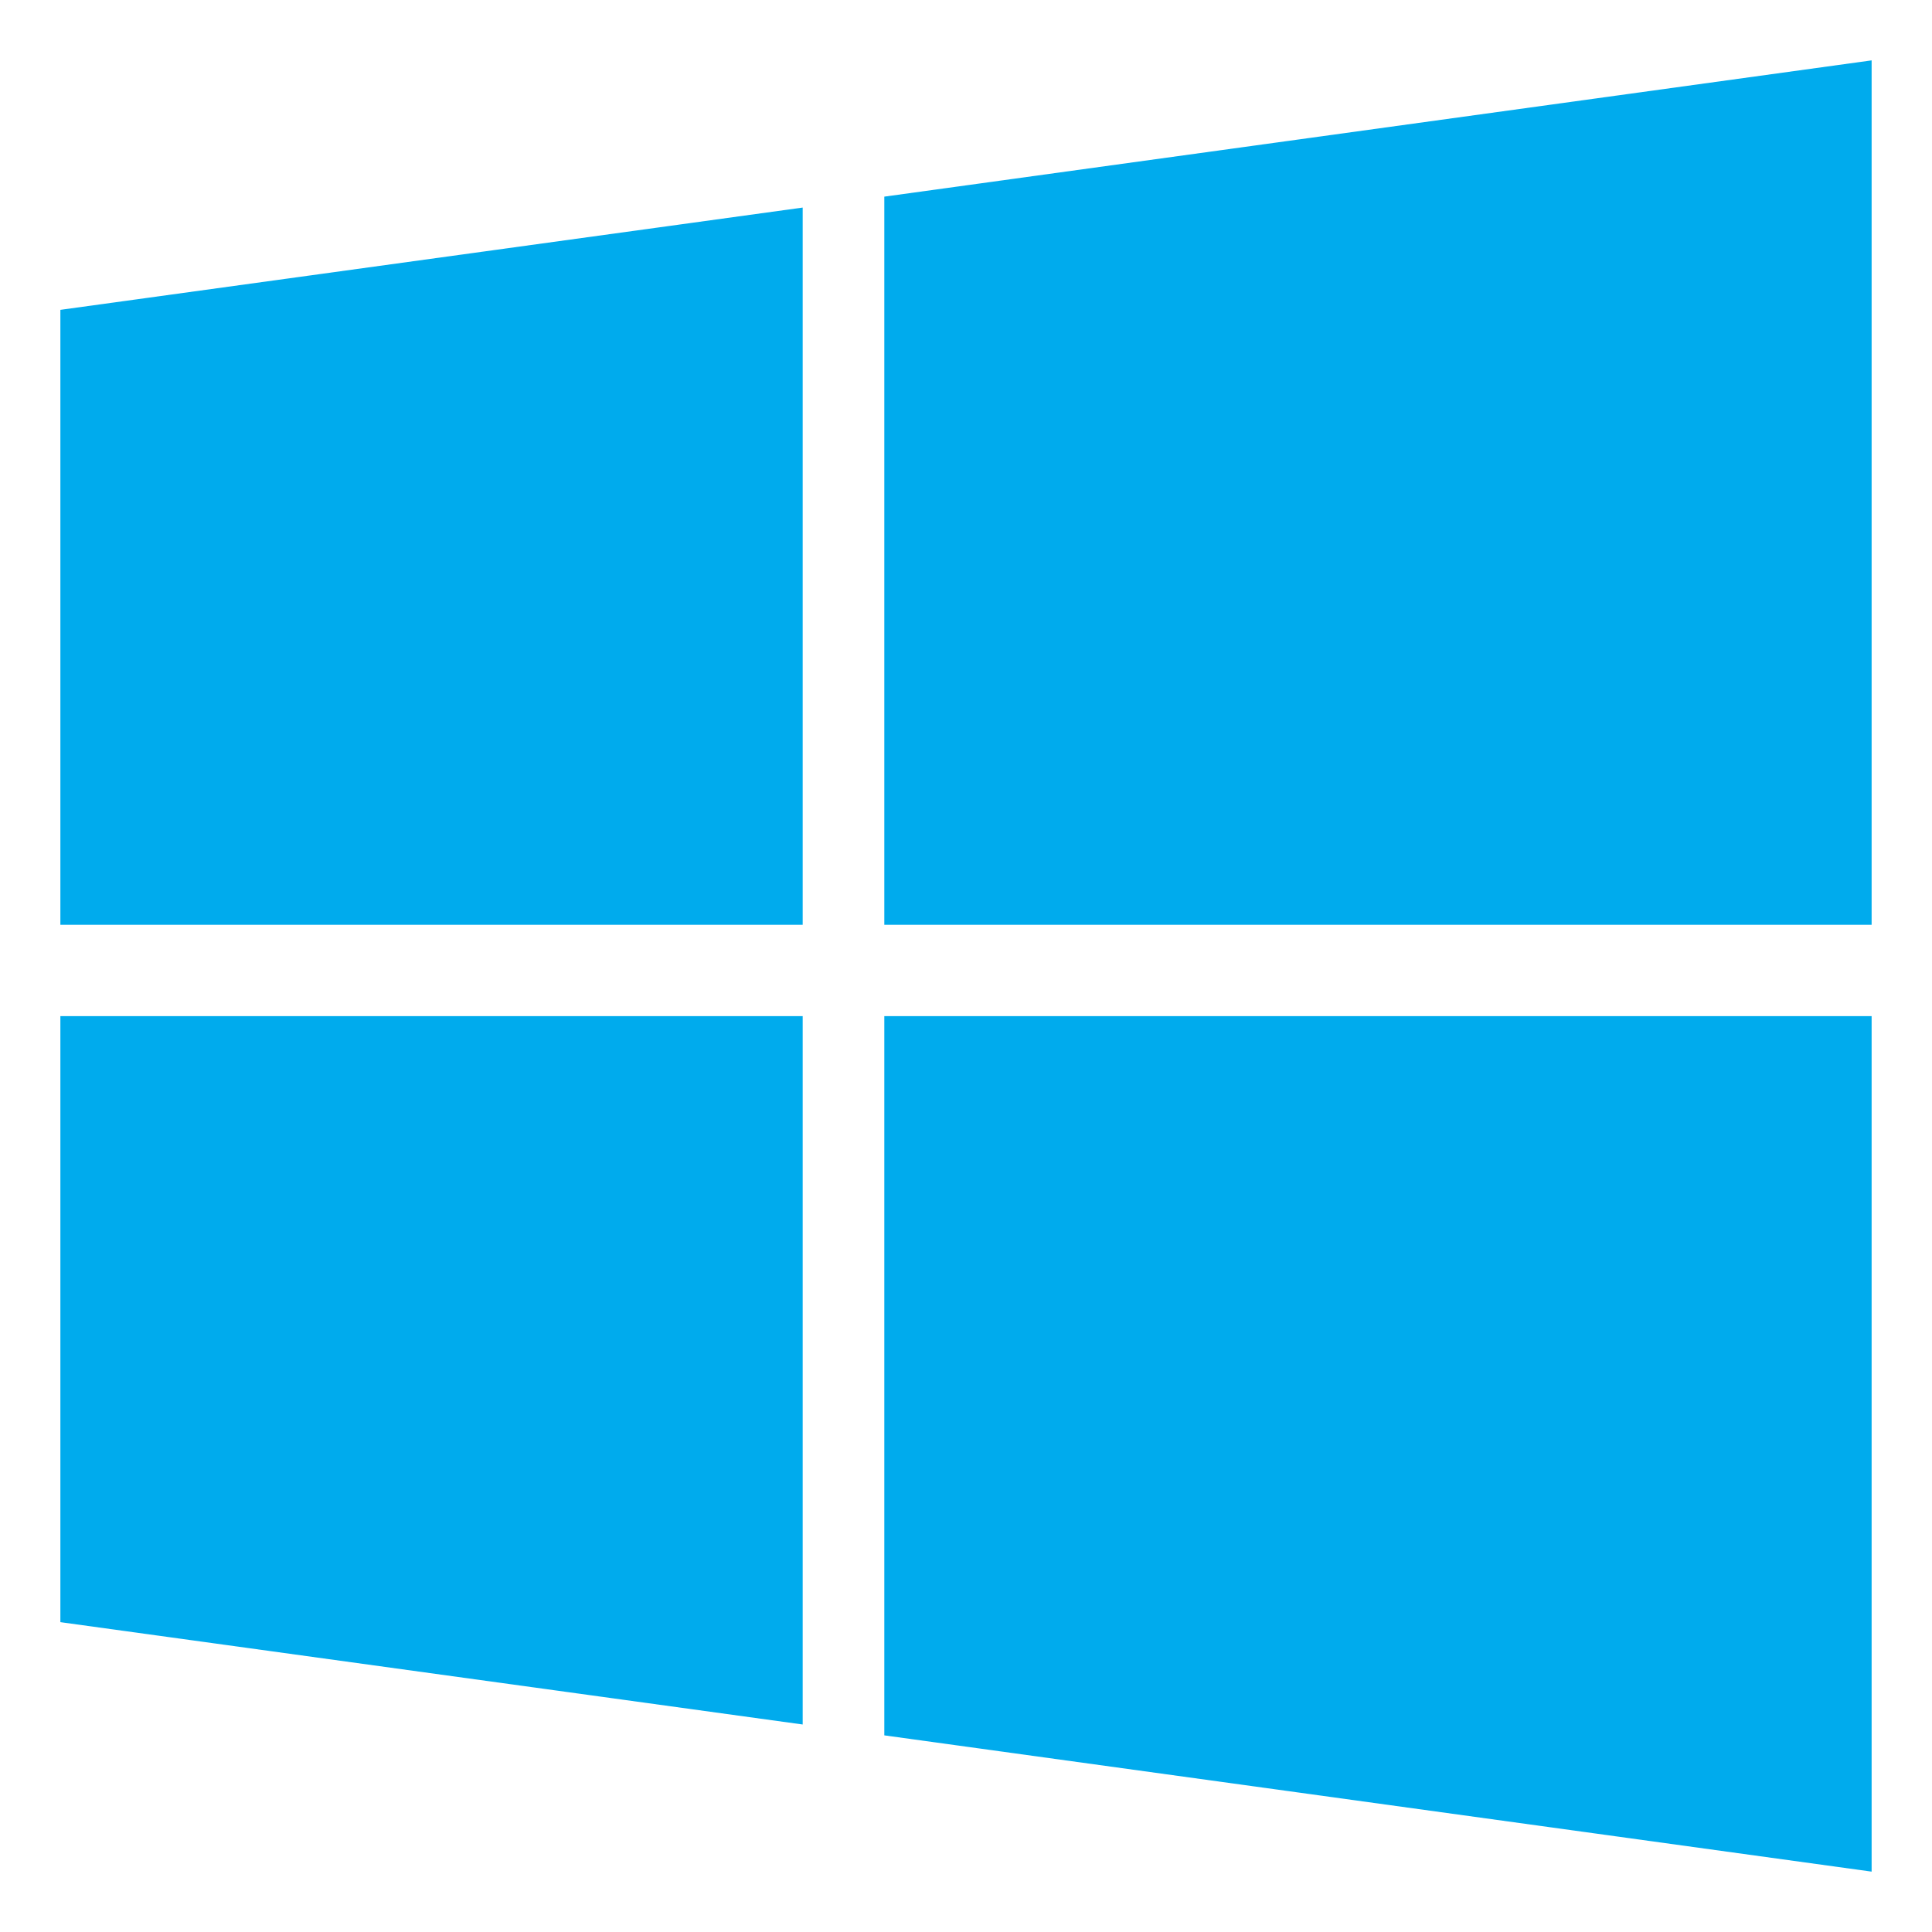
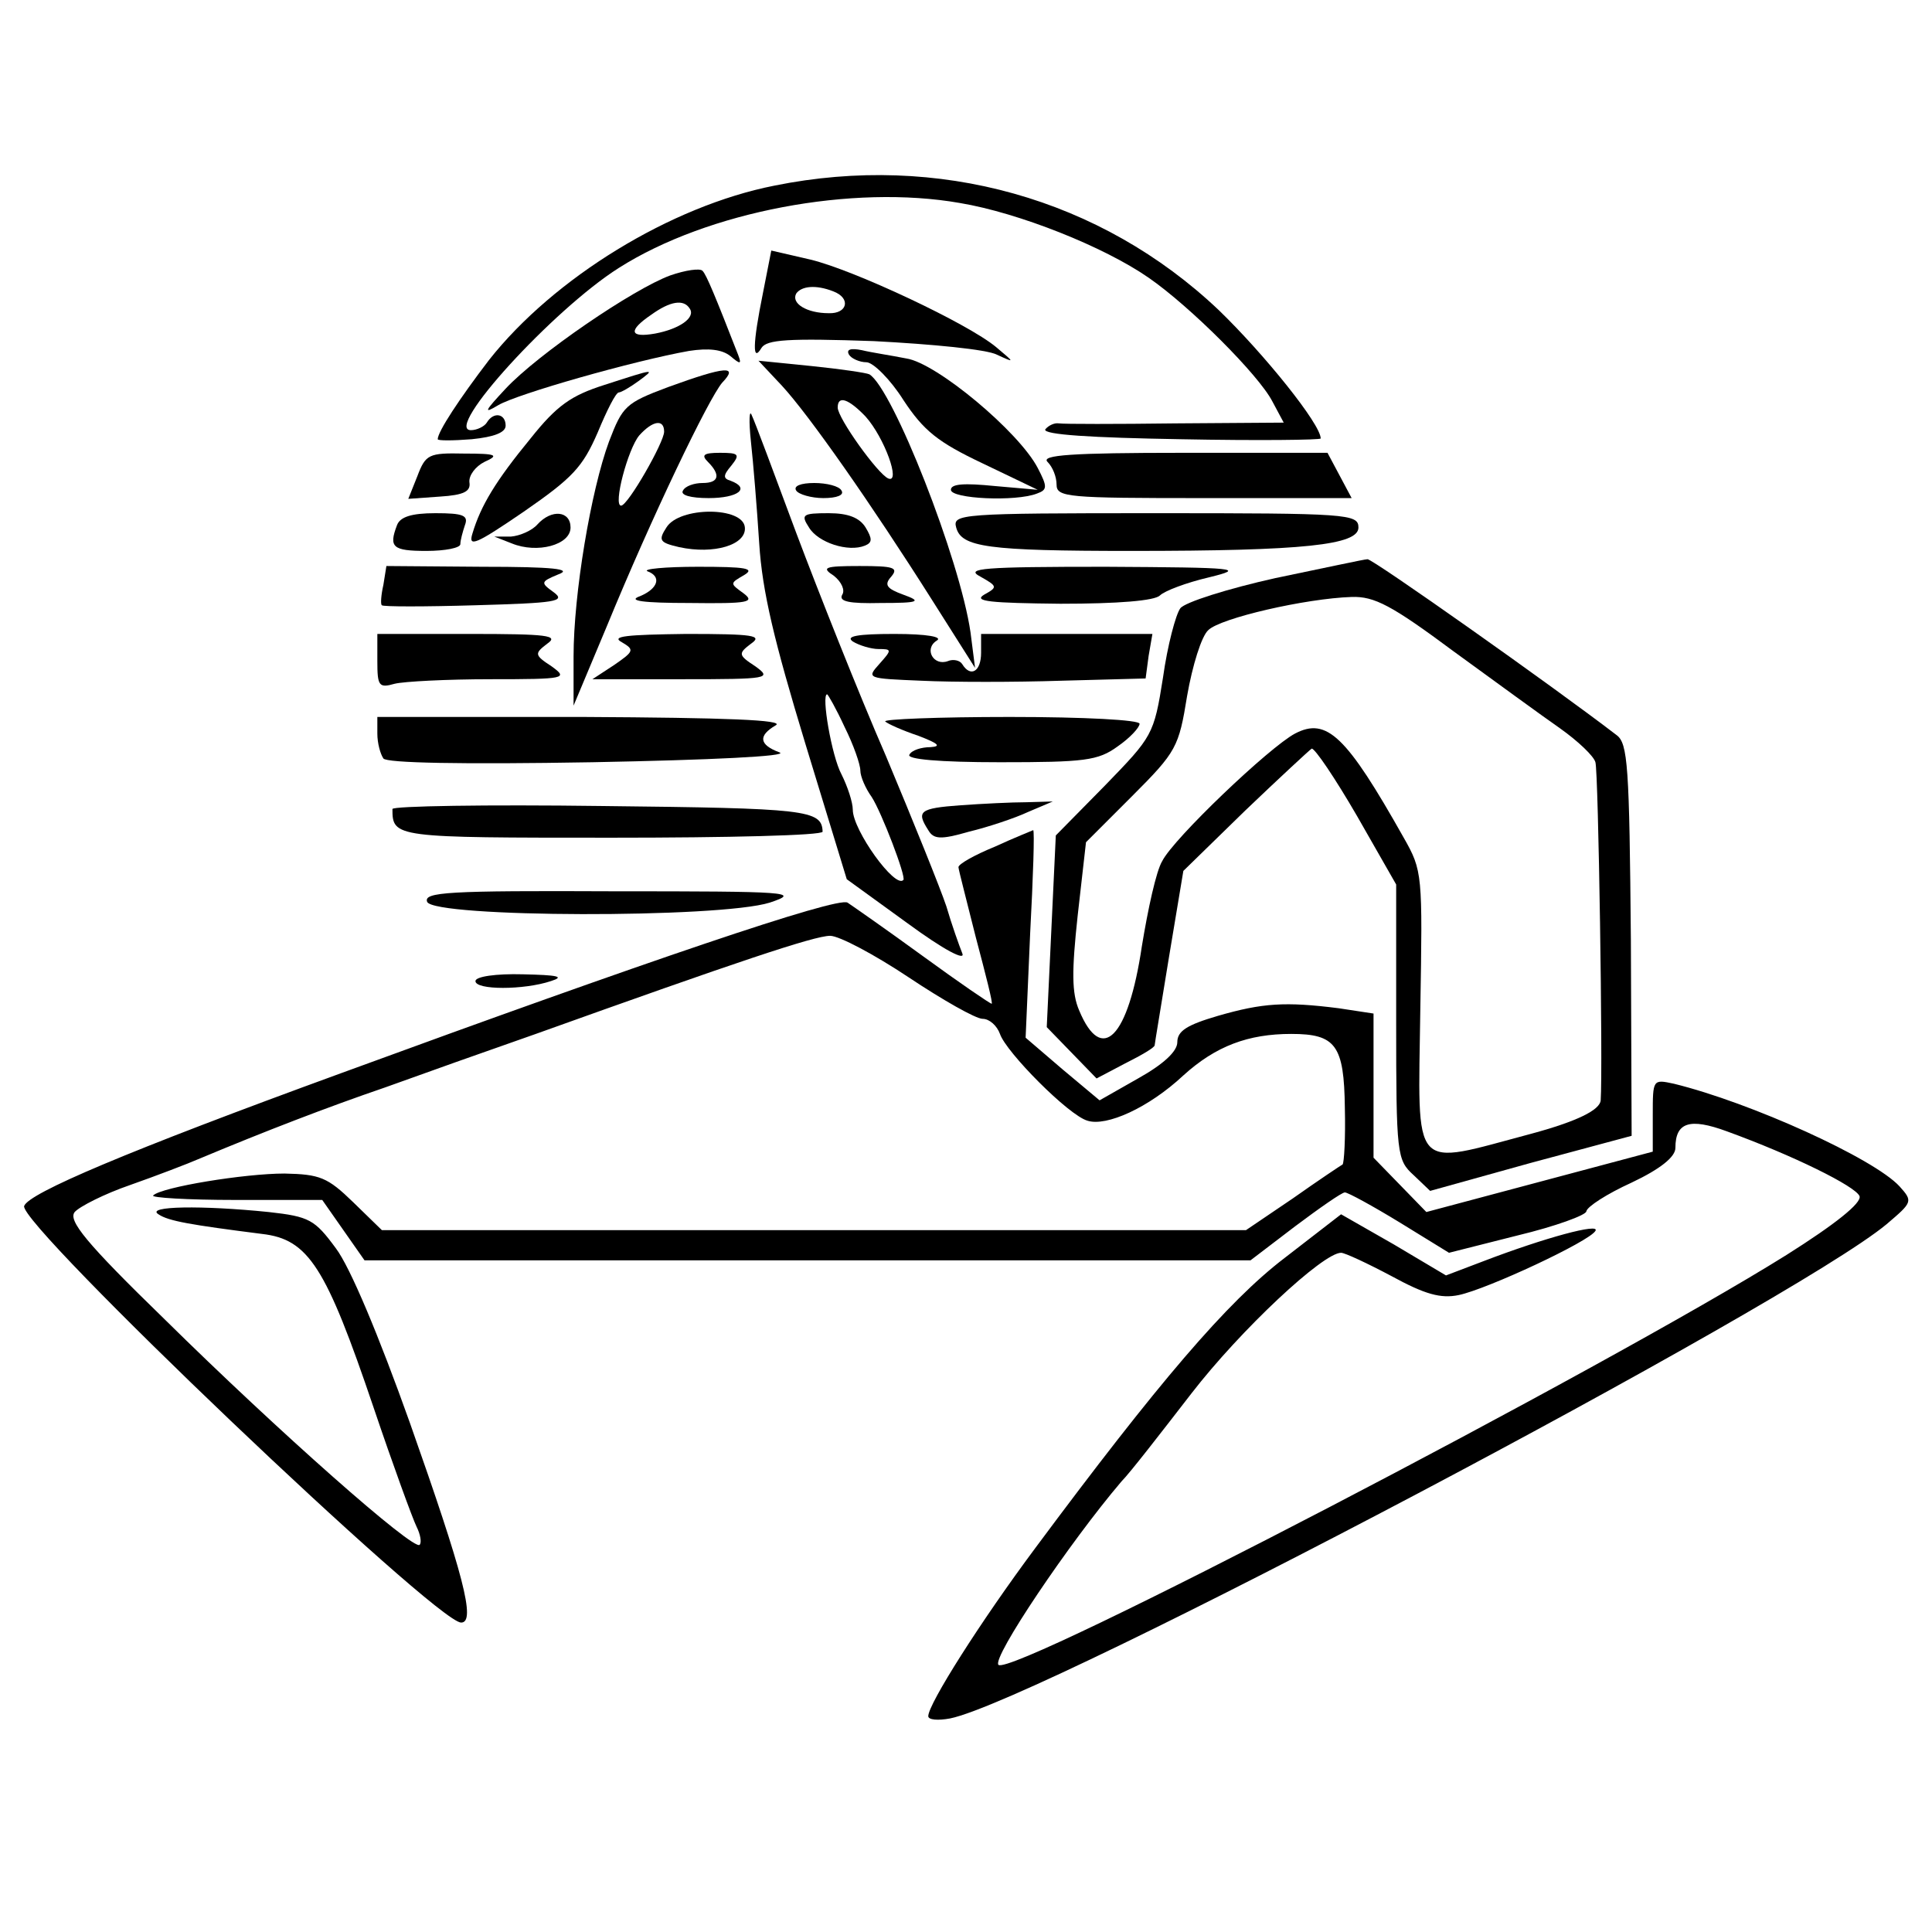
- <svg xmlns="http://www.w3.org/2000/svg" width="32" height="32">
-   <path fill="#00abed" d="m1 5.132 12.295-1.694v11.879H1zm0 21.736 12.295 1.695V16.83H1zm13.647 1.875L31 31V16.83H14.647zm0-25.486v12.06H31V1z" />
+ <svg xmlns="http://www.w3.org/2000/svg" version="1.0" width="256pt" height="256pt" viewBox="0 0 256 256" preserveAspectRatio="xMidYMid meet">
+   <g transform="translate(0,256) scale(0.1,-0.1)" fill="#000000" stroke="none">
+     <path d="M1026 2314 c-137 -27 -292 -122 -378 -231 -39 -51 -68 -95 -68 -105 0 -2 20 -2 45 0 30 3 45 9 45 18 0 16 -16 19 -25 4 -3 -5 -13 -10 -21 -10 -37 0 109 160 196 215 118 75 310 111 452 86 78 -13 191 -58 250 -99 55 -38 146 -129 164 -164 l15 -28 -143 -1 c-79 -1 -148 -1 -155 0 -6 1 -14 -3 -18 -8 -3 -7 61 -11 180 -13 102 -2 185 -1 185 1 0 19 -75 112 -135 170 -156 148 -372 209 -589 165z" />
+     <path d="M1011 2172 c-14 -69 -14 -93 -2 -73 7 11 35 13 149 9 77 -4 150 -11 163 -18 24 -11 24 -11 -1 10 -37 31 -188 102 -246 116 l-52 12 -11 -56z m93 2 c24 -9 19 -30 -6 -29 -29 0 -50 13 -43 26 7 10 26 12 49 3z" />
+     <path d="M888 2195 c-49 -18 -175 -104 -218 -150 -28 -30 -30 -34 -10 -22 25 15 180 59 253 72 26 4 44 2 55 -7 13 -11 15 -11 10 2 -30 77 -42 106 -47 111 -3 4 -23 1 -43 -6z m26 -44 c8 -12 -14 -27 -46 -33 -34 -6 -36 4 -5 25 25 18 43 21 51 8z" />
+     <path d="M1125 2090 c3 -5 14 -10 23 -10 9 0 32 -23 49 -50 27 -41 46 -56 105 -84 l73 -35 -57 5 c-40 4 -58 3 -58 -5 0 -12 86 -16 114 -5 14 5 14 9 1 34 -25 48 -134 139 -174 145 -20 4 -47 8 -59 11 -15 3 -21 1 -17 -6z" />
+     <path d="M1036 2049 c36 -39 118 -156 199 -284 l57 -90 -6 47 c-14 97 -103 323 -134 342 -4 2 -38 7 -77 11 l-70 7 31 -33z m111 -41 c25 -28 47 -89 30 -82 -14 6 -67 80 -67 94 0 17 15 11 37 -12z" />
+     <path d="M801 2050 c-44 -14 -63 -27 -98 -71 -46 -56 -66 -89 -77 -126 -6 -19 5 -14 68 29 65 45 78 59 98 105 12 29 24 53 28 53 3 0 15 7 26 15 23 17 23 17 -45 -5z" />
+     <path d="M885 2047 c-56 -21 -60 -25 -78 -72 -24 -65 -47 -202 -47 -285 l0 -65 44 105 c60 146 135 302 153 323 22 23 5 22 -72 -6z m-5 -59 c0 -14 -48 -98 -57 -98 -11 0 9 75 24 93 18 20 33 22 33 5z" />
+     <path d="M995 1975 c3 -27 8 -88 11 -135 4 -64 20 -130 61 -265 l55 -180 80 -58 c49 -36 78 -51 73 -40 -4 10 -14 38 -21 62 -8 24 -44 113 -80 199 -37 85 -90 219 -119 296 -29 78 -55 148 -59 156 -3 8 -4 -7 -1 -35z m124 -378 c12 -24 21 -50 21 -58 0 -8 7 -24 15 -35 13 -20 46 -106 42 -110 -11 -12 -67 66 -67 93 0 10 -7 31 -15 47 -13 24 -27 106 -19 106 1 0 12 -19 23 -43z" />
+     <path d="M553 1929 l-12 -30 42 3 c32 2 41 7 39 19 -1 9 8 21 20 27 20 9 16 11 -27 11 -47 1 -51 -1 -62 -30z" />
+     <path d="M938 1948 c17 -17 15 -28 -7 -28 -11 0 -23 -4 -26 -10 -4 -6 10 -10 34 -10 39 0 56 13 29 23 -10 3 -10 7 1 20 12 15 10 17 -15 17 -22 0 -25 -3 -16 -12z" />
+     <path d="M1388 1948 c7 -7 12 -20 12 -30 0 -17 14 -18 195 -18 l196 0 -16 30 -16 30 -191 0 c-149 0 -189 -3 -180 -12z" />
+     <path d="M1055 1910 c3 -5 20 -10 36 -10 18 0 28 4 24 10 -3 6 -20 10 -36 10 -18 0 -28 -4 -24 -10z" />
+     <path d="M526 1864 c-11 -29 -6 -34 39 -34 25 0 45 4 45 9 0 5 3 16 6 25 5 13 -2 16 -39 16 -32 0 -47 -5 -51 -16z" />
+     <path d="M712 1865 c-7 -8 -23 -15 -35 -16 l-22 0 23 -9 c34 -14 78 -2 78 21 0 22 -25 25 -44 4z" />
+     <path d="M883 1861 c-11 -17 -9 -20 17 -26 46 -10 89 3 87 26 -2 28 -87 28 -104 0z" />
+     <path d="M1072 1861 c12 -20 52 -33 74 -24 10 4 10 9 1 24 -8 13 -23 19 -49 19 -35 0 -37 -2 -26 -19z" />
+     <path d="M1267 1861 c7 -26 41 -31 232 -31 230 0 301 8 301 31 0 18 -14 19 -269 19 -259 0 -269 -1 -264 -19z" />
+     <path d="M1690 1794 c-63 -14 -120 -32 -126 -40 -6 -8 -17 -49 -23 -92 -12 -76 -14 -78 -77 -143 l-65 -66 -6 -127 -6 -127 33 -34 33 -34 38 20 c22 11 39 21 39 24 0 2 9 55 19 117 l19 114 82 80 c45 43 85 80 88 82 4 1 31 -39 60 -89 l52 -91 0 -182 c0 -176 1 -183 23 -203 l22 -21 133 37 134 36 -1 259 c-2 232 -4 261 -19 272 -86 66 -324 234 -330 233 -4 0 -59 -12 -122 -25z m236 -97 c55 -40 118 -86 141 -102 24 -17 45 -37 47 -45 4 -12 10 -406 7 -448 -1 -13 -32 -28 -91 -44 -162 -43 -151 -56 -148 165 3 179 3 183 -22 227 -76 135 -102 160 -144 138 -34 -18 -161 -139 -176 -169 -8 -13 -19 -64 -27 -113 -18 -121 -53 -157 -83 -85 -10 23 -10 52 -2 126 l11 97 61 61 c59 59 62 65 73 133 7 40 19 79 28 87 16 16 129 42 190 44 30 1 53 -11 135 -72z" />
+     <path d="M508 1785 c-3 -13 -4 -26 -2 -27 1 -2 57 -2 124 0 106 3 120 5 104 17 -18 13 -18 14 6 24 19 7 -6 10 -101 10 l-127 1 -4 -25z" />
+     <path d="M858 1803 c19 -7 14 -23 -10 -33 -17 -6 3 -9 66 -9 78 -1 87 1 71 13 -18 13 -18 13 1 24 15 9 2 11 -61 11 -44 0 -74 -3 -67 -6z" />
+     <path d="M1105 1797 c10 -8 15 -19 11 -25 -5 -9 9 -12 51 -11 51 0 55 2 30 11 -22 8 -26 13 -16 24 10 12 3 14 -42 14 -47 0 -51 -2 -34 -13z" />
+     <path d="M1299 1796 c23 -13 23 -14 5 -24 -15 -9 9 -11 101 -12 77 0 125 4 132 11 6 6 35 17 65 24 49 12 39 13 -137 14 -163 0 -187 -2 -166 -13z" />
+     <path d="M500 1684 c0 -33 2 -36 23 -30 12 3 69 6 127 6 100 0 103 1 81 17 -23 15 -23 17 -6 30 16 11 1 13 -103 13 l-122 0 0 -36z" />
+     <path d="M824 1709 c17 -10 16 -12 -10 -30 l-29 -19 120 0 c114 0 118 1 96 17 -23 15 -23 17 -6 30 16 11 4 13 -86 13 -79 -1 -100 -3 -85 -11z" />
+     <path d="M1130 1710 c8 -5 24 -10 34 -10 18 0 18 -1 1 -20 -17 -19 -16 -19 56 -22 41 -2 124 -2 185 0 l112 3 4 30 5 29 -114 0 -113 0 0 -25 c0 -25 -14 -33 -25 -15 -3 5 -12 7 -19 4 -19 -7 -32 16 -15 27 9 5 -12 9 -56 9 -49 0 -65 -3 -55 -10z" />
+     <path d="M500 1588 c0 -13 4 -27 8 -33 4 -6 103 -8 277 -5 158 3 261 8 248 13 -27 10 -29 22 -5 36 12 7 -65 10 -255 11 l-273 0 0 -22z" />
+     <path d="M1173 1604 c3 -3 23 -12 44 -19 26 -10 31 -14 16 -15 -12 0 -25 -4 -28 -10 -4 -6 39 -10 120 -10 112 0 130 2 156 21 16 11 29 25 29 30 0 5 -72 9 -172 9 -94 0 -169 -3 -165 -6z" />
+     <path d="M520 1488 c0 -38 3 -38 291 -38 153 0 279 3 279 8 -1 29 -21 31 -293 34 -152 2 -277 0 -277 -4z" />
+     <path d="M1273 1493 c-55 -4 -59 -8 -43 -33 7 -12 16 -13 54 -2 25 6 61 18 78 26 l33 14 -35 -1 c-19 0 -59 -2 -87 -4z" />
+     <path d="M1318 1438 c-27 -11 -48 -23 -48 -27 0 -3 11 -45 23 -93 13 -49 23 -88 21 -88 -2 0 -43 28 -91 63 -48 35 -94 67 -100 71 -14 8 -267 -78 -671 -226 -285 -104 -414 -159 -420 -176 -8 -24 546 -552 579 -552 20 0 3 64 -68 265 -41 115 -79 206 -98 231 -28 38 -35 42 -89 48 -88 9 -164 8 -146 -3 13 -9 43 -14 137 -26 62 -7 85 -44 148 -230 26 -77 52 -148 57 -158 5 -10 7 -21 4 -24 -8 -8 -187 150 -338 299 -105 102 -128 131 -119 142 6 7 39 24 74 36 34 12 76 28 92 35 86 36 169 68 245 94 47 17 137 49 200 71 265 95 369 130 390 130 12 0 59 -25 104 -55 45 -30 89 -55 98 -55 9 0 19 -9 23 -20 8 -24 91 -108 116 -115 25 -8 81 17 127 60 43 39 86 55 143 55 59 0 70 -15 71 -98 1 -40 -1 -73 -3 -75 -2 -1 -32 -21 -66 -45 l-62 -42 -573 0 -572 0 -38 37 c-34 33 -44 37 -91 38 -53 0 -163 -18 -174 -29 -4 -3 46 -6 109 -6 l115 0 28 -40 28 -40 587 0 587 0 59 45 c32 24 62 45 66 45 4 0 37 -18 73 -40 l65 -40 91 23 c50 12 91 27 91 32 1 6 27 23 60 38 38 18 58 34 58 46 0 34 19 40 68 22 88 -32 171 -73 176 -86 3 -9 -32 -37 -97 -78 -240 -150 -1027 -560 -1044 -543 -9 9 94 162 163 243 11 11 52 64 93 117 65 84 174 186 198 186 5 0 35 -14 67 -31 44 -24 65 -30 89 -25 38 8 173 71 181 85 7 11 -67 -9 -148 -40 l-50 -19 -69 41 -70 40 -75 -58 c-76 -58 -168 -166 -330 -384 -73 -98 -142 -207 -142 -223 0 -5 13 -6 29 -3 119 24 1115 550 1241 655 34 29 35 30 17 50 -34 37 -197 111 -299 136 -28 6 -28 6 -28 -42 l0 -48 -150 -40 -150 -40 -35 36 -35 36 0 96 0 95 -46 7 c-71 9 -101 7 -160 -10 -41 -12 -54 -20 -54 -35 0 -12 -18 -29 -52 -48 l-51 -29 -49 41 -49 42 6 138 c4 75 6 137 4 137 -2 -1 -25 -10 -51 -22z" />
+     <path d="M566 1365 c9 -21 387 -22 454 -1 42 14 26 15 -207 15 -220 1 -252 -1 -247 -14z" />
+     <path d="M630 1260 c0 -12 64 -12 100 0 19 6 9 8 -37 9 -36 1 -63 -3 -63 -9z" />
+   </g>
</svg>
